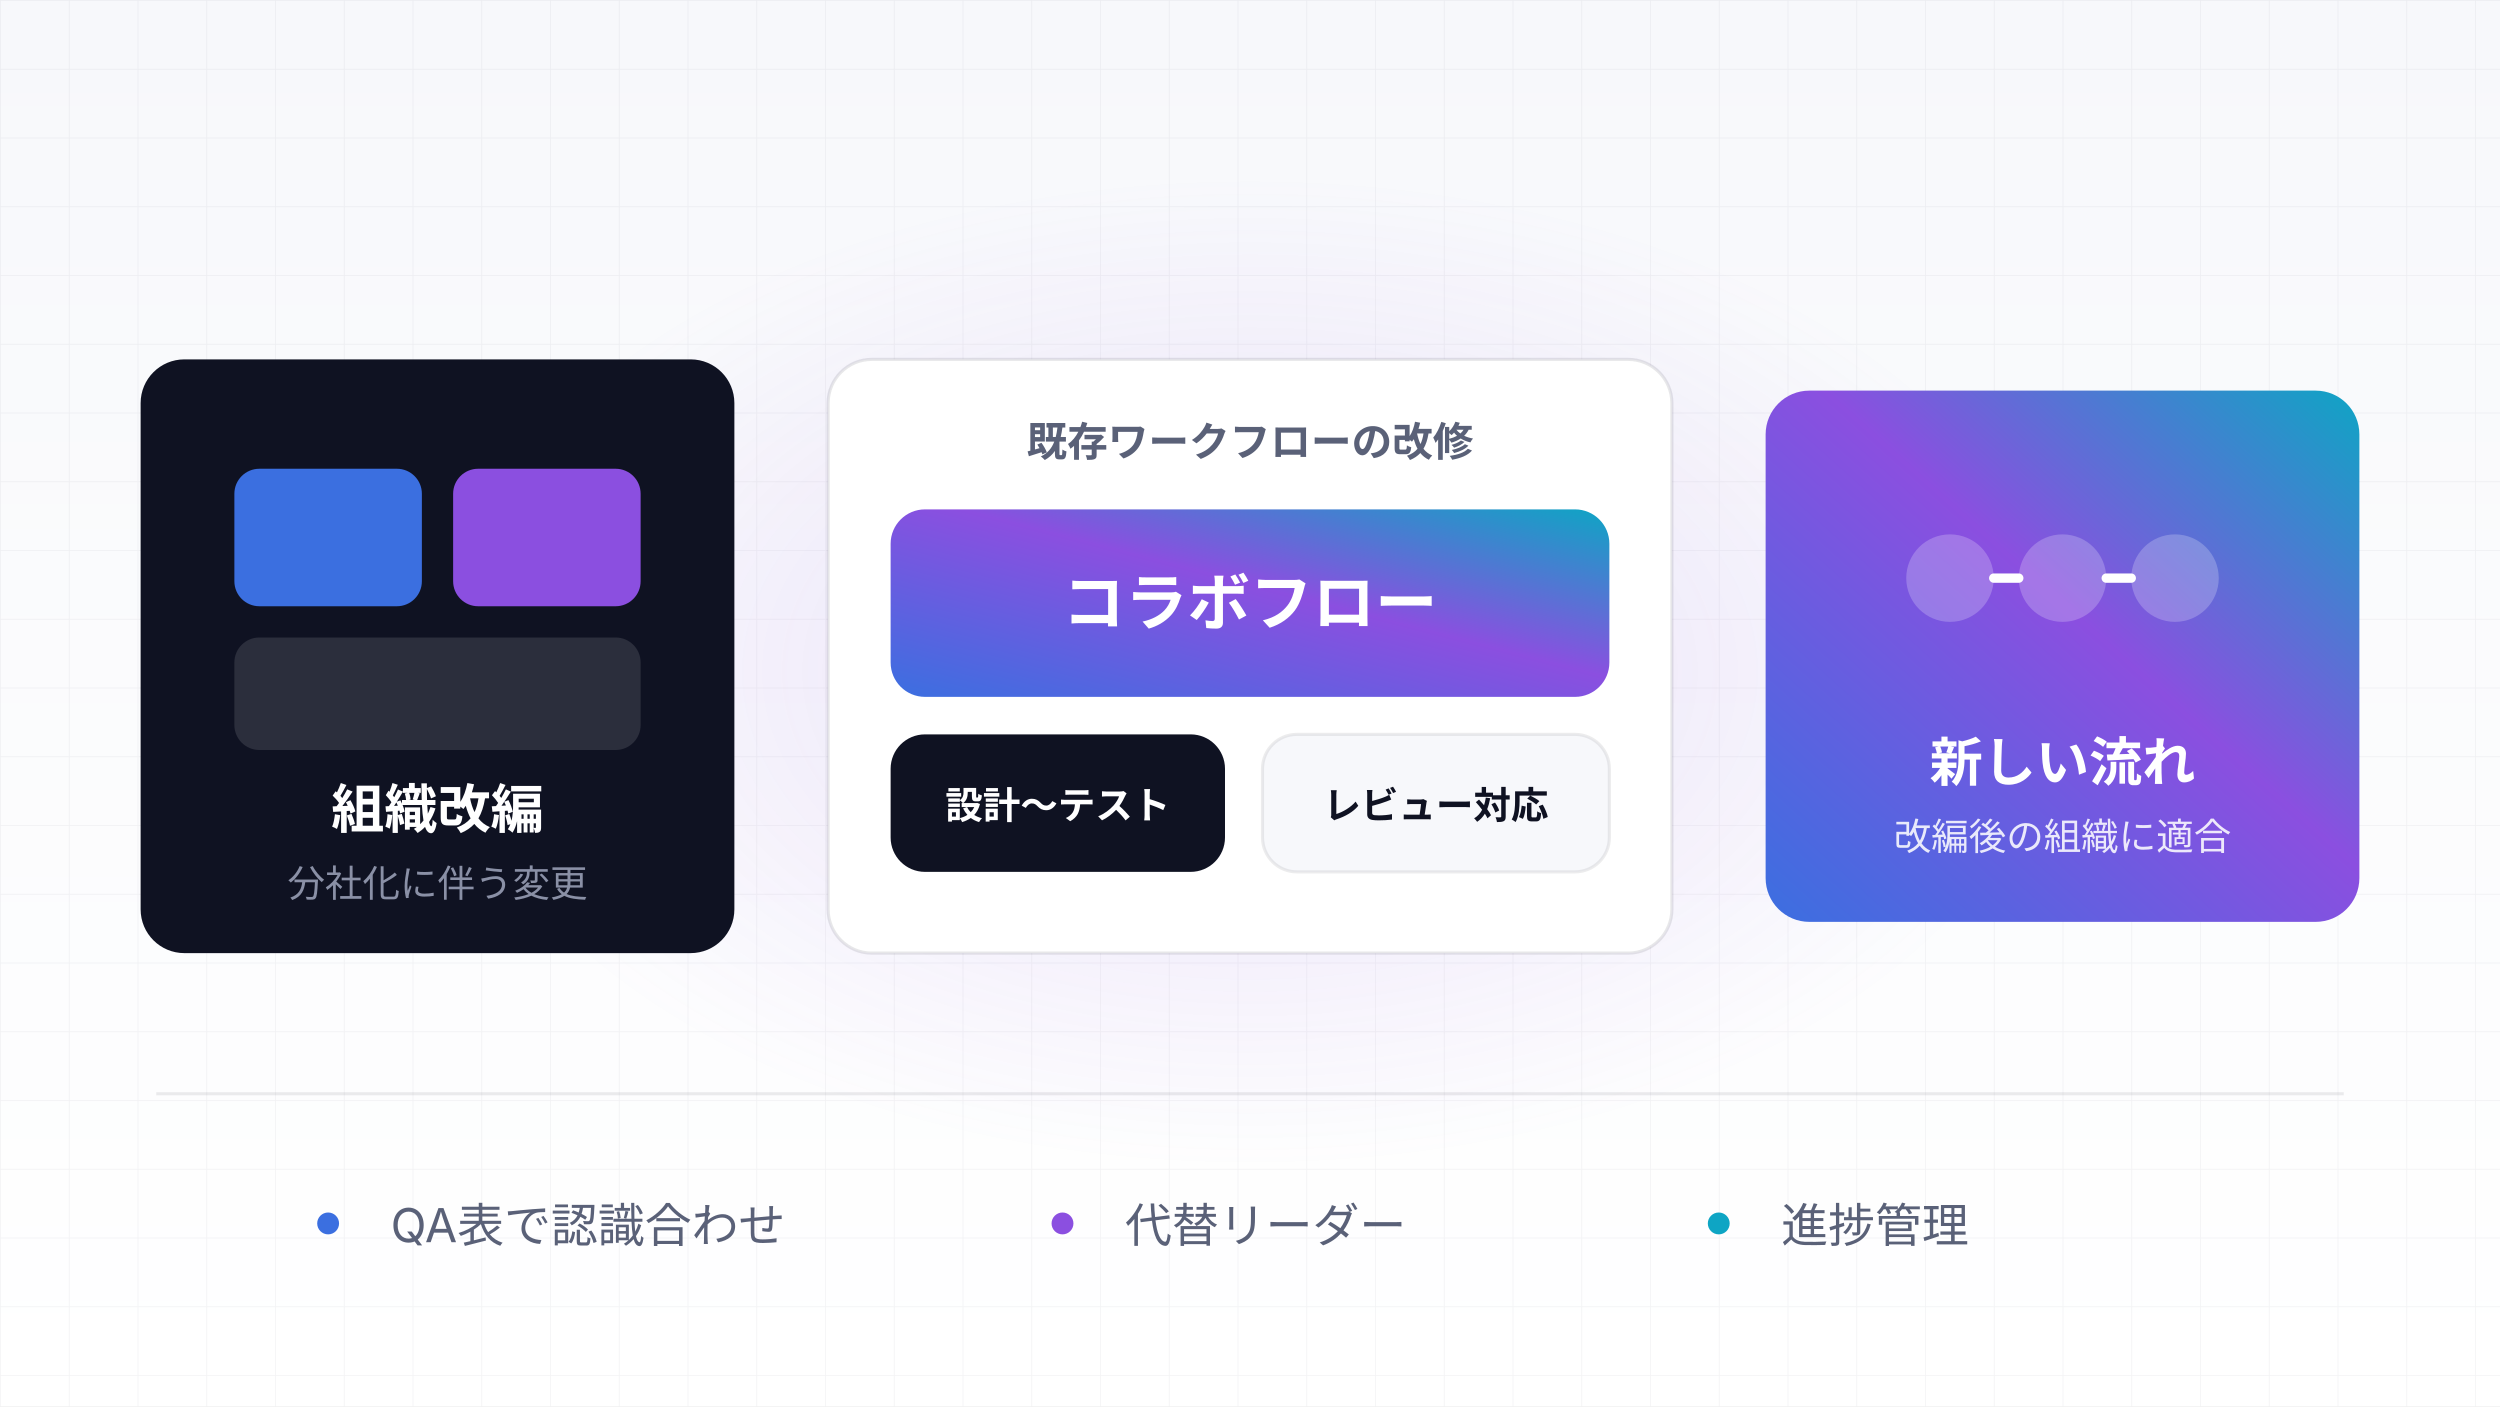
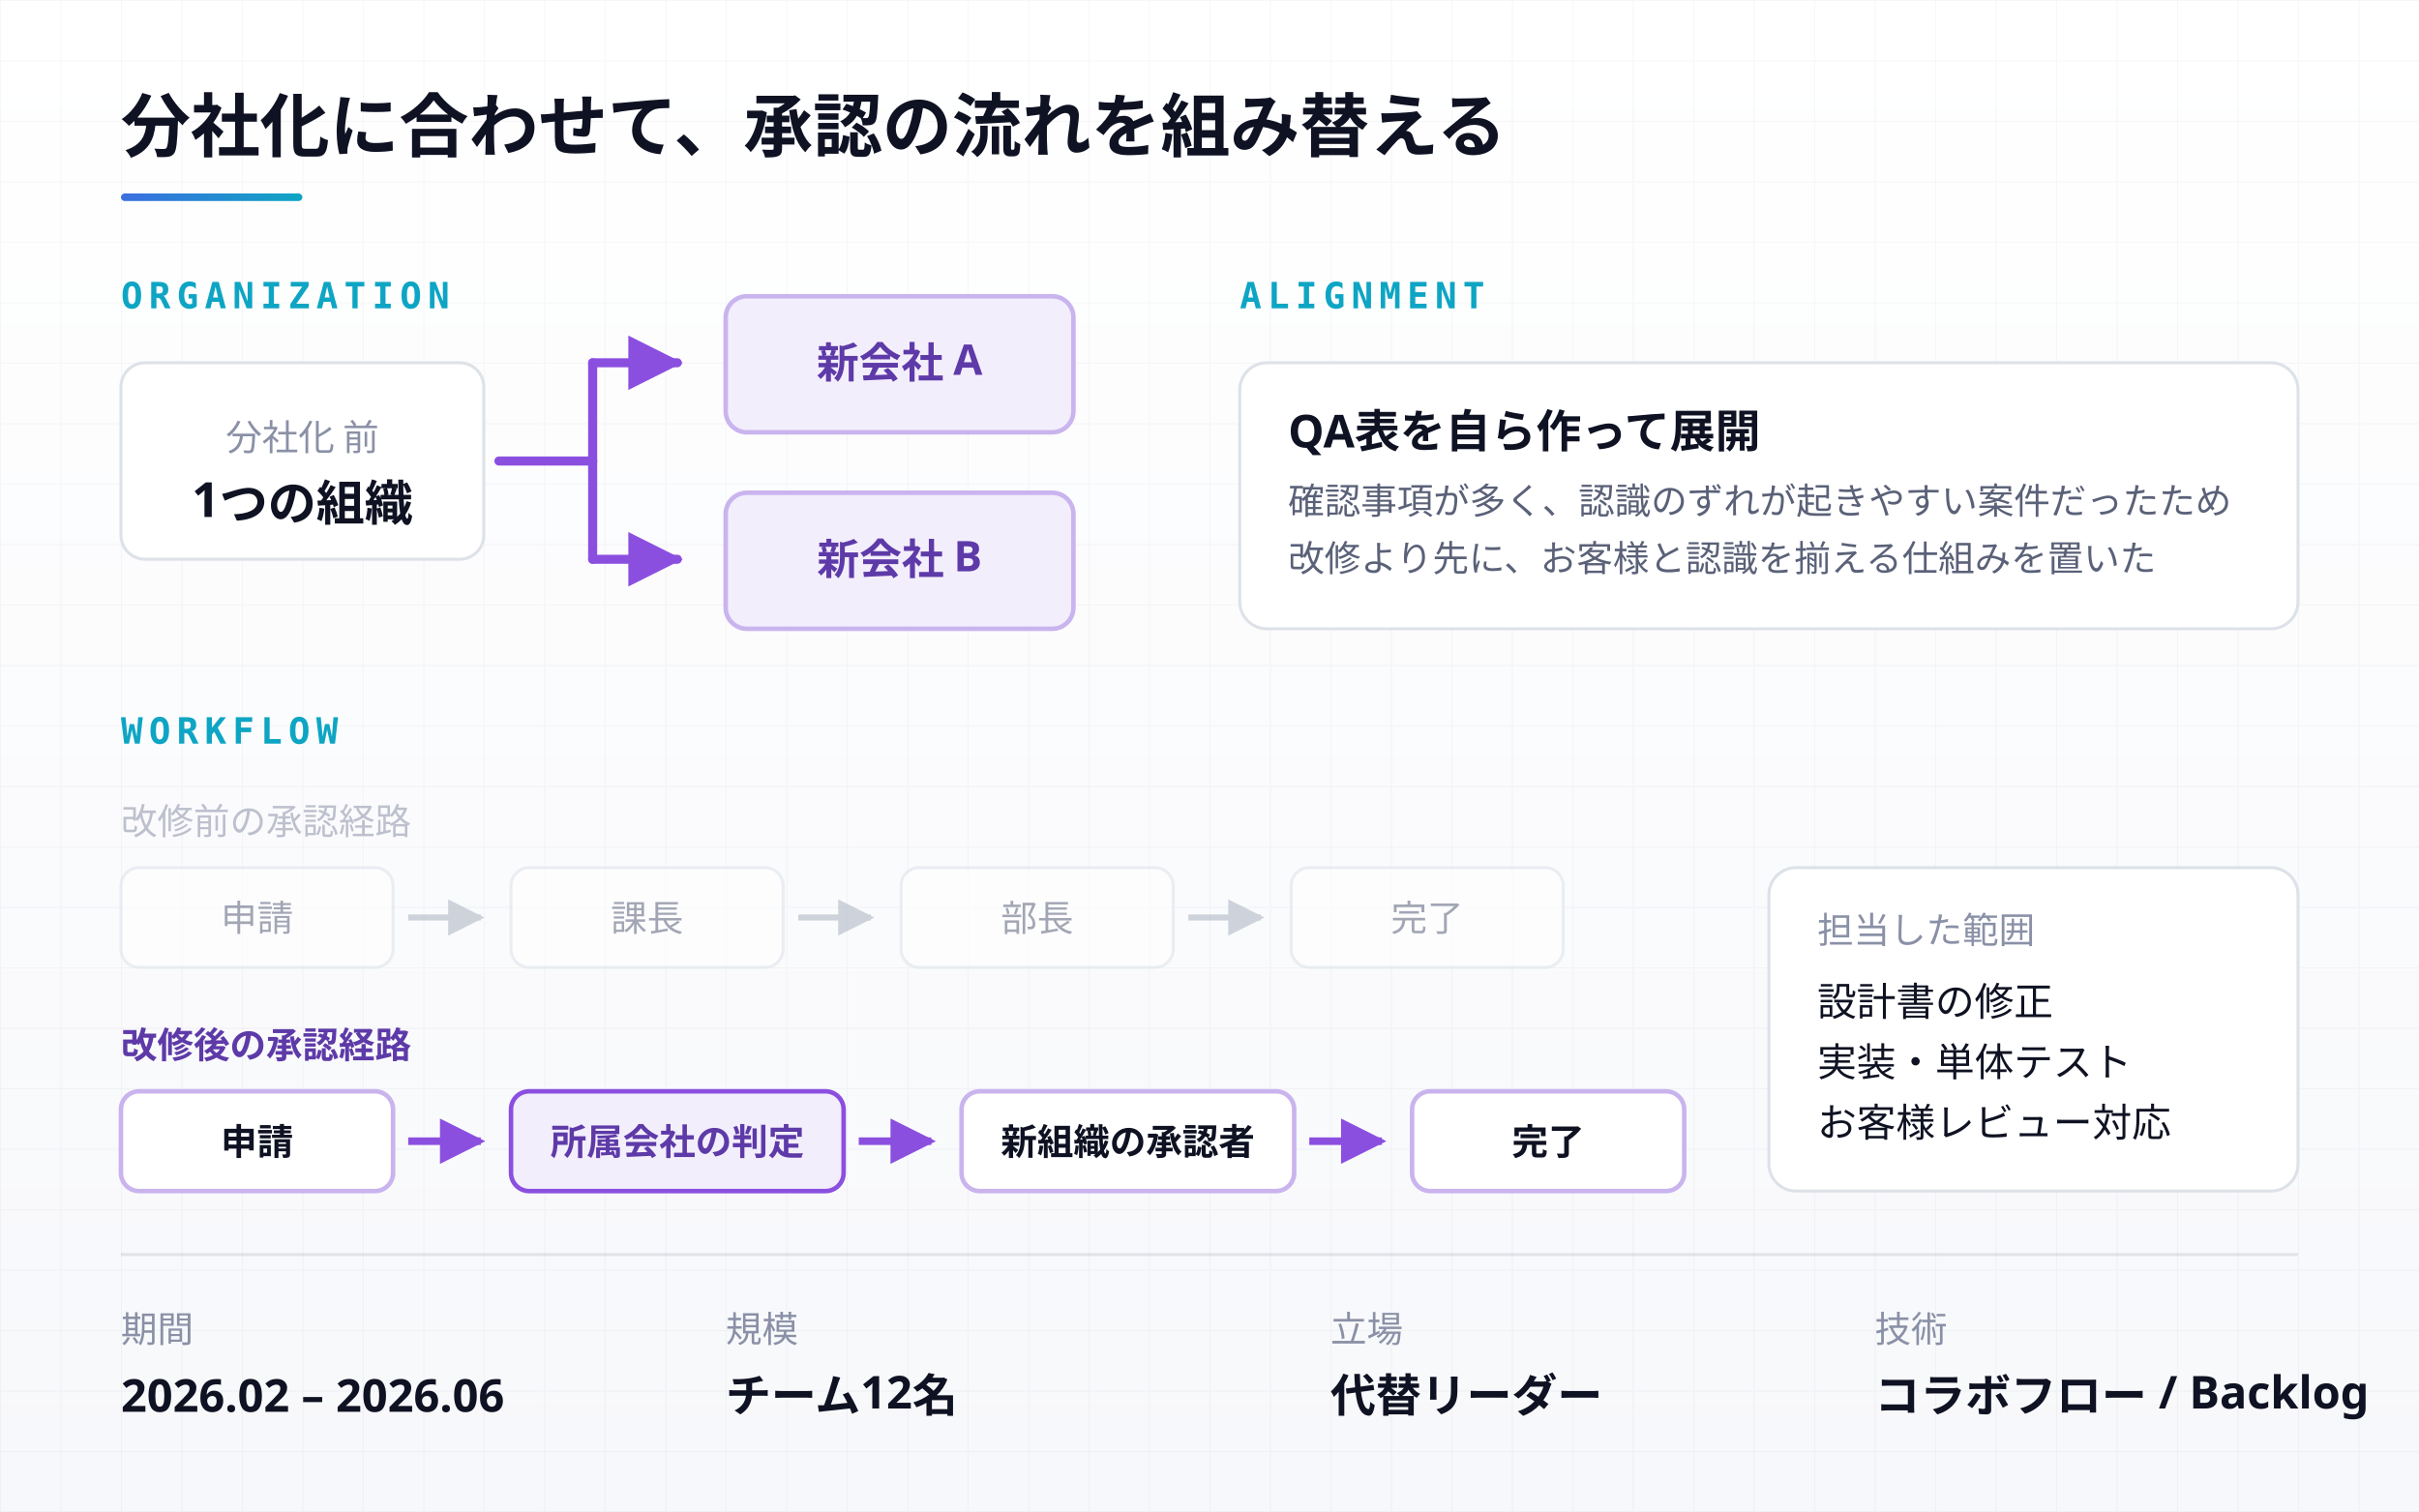
- <svg xmlns="http://www.w3.org/2000/svg" viewBox="0 0 1600 900" width="1600" height="900" role="img" aria-label="分社化による組織改編に合わせて、コラボフローのワークフローを改修したことを表した図">
+ <svg xmlns="http://www.w3.org/2000/svg" viewBox="0 0 1600 1000" width="1600" height="1000" role="img" aria-label="分社化により組織が2つに分かれたことに伴い、コラボフローの承認経路を新しい組織に合わせて組み替えたことを表した図">
  <defs>
-     <linearGradient id="brand" x1="0" y1="1" x2="1" y2="0">
+     <linearGradient id="g1" x1="0" y1="0" x2="1" y2="0">
      <stop offset="0%" stop-color="#3B6FE0" />
-       <stop offset="55%" stop-color="#8B4FE0" />
      <stop offset="100%" stop-color="#0EA5C4" />
    </linearGradient>
-     <linearGradient id="fade" x1="0" y1="0" x2="0" y2="1">
-       <stop offset="0%" stop-color="#F7F8FB" />
-       <stop offset="100%" stop-color="#FFFFFF" />
+     <linearGradient id="paper" x1="0" y1="0" x2="0" y2="1">
+       <stop offset="0%" stop-color="#FFFFFF" />
+       <stop offset="100%" stop-color="#F7F8FB" />
    </linearGradient>
-     <pattern id="grid" width="44" height="44" patternUnits="userSpaceOnUse">
-       <path d="M44 0H0V44" fill="none" stroke="#0F1222" stroke-opacity="0.05" stroke-width="1" />
+     <pattern id="grid" width="40" height="40" patternUnits="userSpaceOnUse">
+       <path d="M40 0H0V40" fill="none" stroke="#0F1222" stroke-opacity="0.04" stroke-width="1" />
    </pattern>
-     <radialGradient id="glow" cx="50%" cy="50%" r="50%">
-       <stop offset="0%" stop-color="#8B4FE0" stop-opacity="0.16" />
-       <stop offset="100%" stop-color="#8B4FE0" stop-opacity="0" />
-     </radialGradient>
+     <marker id="ar" viewBox="0 0 10 10" refX="9" refY="5" markerWidth="6" markerHeight="6" orient="auto">
+       <path d="M0 0 L10 5 L0 10 z" fill="#8B4FE0" />
+     </marker>
+     <marker id="arg" viewBox="0 0 10 10" refX="9" refY="5" markerWidth="6" markerHeight="6" orient="auto">
+       <path d="M0 0 L10 5 L0 10 z" fill="#A9B2C0" />
+     </marker>
  </defs>
-   <rect width="1600" height="900" fill="url(#fade)" />
-   <rect width="1600" height="900" fill="url(#grid)" />
-   <ellipse cx="800" cy="430" rx="520" ry="320" fill="url(#glow)" />
+   <rect width="1600" height="1000" fill="url(#paper)" />
+   <rect width="1600" height="1000" fill="url(#grid)" />
+   <text x="80" y="100" font-family="system-ui, -apple-system, sans-serif" font-size="46" font-weight="800" fill="#0F1222">分社化に合わせて、承認の流れを組み替える</text>
+   <rect x="80" y="128" width="120" height="5" rx="2.5" fill="url(#g1)" />
+   <text x="80" y="204" font-family="ui-monospace, monospace" font-size="24" font-weight="600" fill="#0EA5C4" letter-spacing="4">ORGANIZATION</text>
  <g>
-     <rect x="90" y="230" width="380" height="380" rx="28" fill="#0F1222" />
-     <rect x="150" y="300" width="120" height="88" rx="16" fill="#3B6FE0" />
-     <rect x="290" y="300" width="120" height="88" rx="16" fill="#8B4FE0" />
-     <rect x="150" y="408" width="260" height="72" rx="16" fill="#FFFFFF" fill-opacity="0.12" />
-     <text x="280" y="530" text-anchor="middle" font-family="system-ui, -apple-system, 'Segoe UI', sans-serif" font-size="34" font-weight="800" fill="#FFFFFF">組織改編</text>
-     <text x="280" y="574" text-anchor="middle" font-family="system-ui, -apple-system, 'Segoe UI', sans-serif" font-size="24" fill="#8A90A6">分社化に伴う変更</text>
+     <rect x="80" y="240" width="240" height="130" rx="16" fill="#FFFFFF" stroke="#DDE2E8" stroke-width="2" />
+     <text x="200" y="298" text-anchor="middle" font-family="system-ui, sans-serif" font-size="24" fill="#8A90A6">分社化 前</text>
+     <text x="200" y="342" text-anchor="middle" font-family="system-ui, sans-serif" font-size="32" font-weight="700" fill="#0F1222">1つの組織</text>
+     <path d="M330 305 H392" stroke="#8B4FE0" stroke-width="6" stroke-linecap="round" />
+     <path d="M392 305 V240" stroke="#8B4FE0" stroke-width="6" stroke-linecap="round" />
+     <path d="M392 305 V370" stroke="#8B4FE0" stroke-width="6" stroke-linecap="round" />
+     <path d="M392 240 H448" stroke="#8B4FE0" stroke-width="6" stroke-linecap="round" marker-end="url(#ar)" />
+     <path d="M392 370 H448" stroke="#8B4FE0" stroke-width="6" stroke-linecap="round" marker-end="url(#ar)" />
+     <rect x="480" y="196" width="230" height="90" rx="14" fill="#F3EEFC" stroke="#C9B4EE" stroke-width="3" />
+     <text x="595" y="250" text-anchor="middle" font-family="system-ui, sans-serif" font-size="28" font-weight="700" fill="#5E3AA8">新会社 A</text>
+     <rect x="480" y="326" width="230" height="90" rx="14" fill="#F3EEFC" stroke="#C9B4EE" stroke-width="3" />
+     <text x="595" y="380" text-anchor="middle" font-family="system-ui, sans-serif" font-size="28" font-weight="700" fill="#5E3AA8">新会社 B</text>
  </g>
  <g>
-     <rect x="530" y="230" width="540" height="380" rx="28" fill="#FFFFFF" stroke="#0F1222" stroke-opacity="0.10" stroke-width="2" />
-     <text x="800" y="292" text-anchor="middle" font-family="system-ui, -apple-system, 'Segoe UI', sans-serif" font-size="26" font-weight="700" fill="#5A6178">既存ワークフローの改修</text>
-     <rect x="570" y="326" width="460" height="120" rx="22" fill="url(#brand)" />
-     <text x="800" y="400" text-anchor="middle" font-family="system-ui, -apple-system, 'Segoe UI', sans-serif" font-size="40" font-weight="800" fill="#FFFFFF">コラボフロー</text>
-     <rect x="570" y="470" width="214" height="88" rx="22" fill="#0F1222" />
-     <text x="677" y="524" text-anchor="middle" font-family="system-ui, -apple-system, 'Segoe UI', sans-serif" font-size="24" font-weight="700" fill="#FFFFFF">設計〜テスト</text>
-     <rect x="808" y="470" width="222" height="88" rx="22" fill="#F7F8FB" stroke="#0F1222" stroke-opacity="0.08" stroke-width="2" />
-     <text x="919" y="524" text-anchor="middle" font-family="system-ui, -apple-system, 'Segoe UI', sans-serif" font-size="24" font-weight="700" fill="#0F1222">レビュー対応</text>
+     <text x="820" y="204" font-family="ui-monospace, monospace" font-size="24" font-weight="600" fill="#0EA5C4" letter-spacing="4">ALIGNMENT</text>
+     <rect x="820" y="240" width="700" height="176" rx="18" fill="#FFFFFF" stroke="#DDE2E8" stroke-width="2" />
+     <text x="852" y="296" font-family="system-ui, sans-serif" font-size="30" font-weight="700" fill="#0F1222">QA表を自ら作って展開</text>
+     <text x="852" y="340" font-family="system-ui, sans-serif" font-size="24" fill="#5A6178">確認事項が多く、認識のずれが起きやすい案件だったため</text>
+     <text x="852" y="378" font-family="system-ui, sans-serif" font-size="24" fill="#5A6178">改修より先に、お客様と認識を揃える仕組みを置いた</text>
+   </g>
+   <text x="80" y="492" font-family="ui-monospace, monospace" font-size="24" font-weight="600" fill="#0EA5C4" letter-spacing="4">WORKFLOW</text>
+   <g opacity="0.55">
+     <text x="80" y="552" font-family="system-ui, sans-serif" font-size="24" fill="#8A90A6">改修前の承認経路</text>
+     <g>
+       <rect x="80" y="574" width="180" height="66" rx="12" fill="#FFFFFF" stroke="#DDE2E8" stroke-width="2" />
+       <text x="170" y="616" text-anchor="middle" font-family="system-ui, sans-serif" font-size="24" fill="#5A6178">申請</text>
+       <path d="M270 607 H318" stroke="#A9B2C0" stroke-width="4" marker-end="url(#arg)" />
+       <rect x="338" y="574" width="180" height="66" rx="12" fill="#FFFFFF" stroke="#DDE2E8" stroke-width="2" />
+       <text x="428" y="616" text-anchor="middle" font-family="system-ui, sans-serif" font-size="24" fill="#5A6178">課長</text>
+       <path d="M528 607 H576" stroke="#A9B2C0" stroke-width="4" marker-end="url(#arg)" />
+       <rect x="596" y="574" width="180" height="66" rx="12" fill="#FFFFFF" stroke="#DDE2E8" stroke-width="2" />
+       <text x="686" y="616" text-anchor="middle" font-family="system-ui, sans-serif" font-size="24" fill="#5A6178">部長</text>
+       <path d="M786 607 H834" stroke="#A9B2C0" stroke-width="4" marker-end="url(#arg)" />
+       <rect x="854" y="574" width="180" height="66" rx="12" fill="#FFFFFF" stroke="#DDE2E8" stroke-width="2" />
+       <text x="944" y="616" text-anchor="middle" font-family="system-ui, sans-serif" font-size="24" fill="#5A6178">完了</text>
+     </g>
  </g>
  <g>
-     <rect x="1130" y="250" width="380" height="340" rx="28" fill="url(#brand)" />
-     <circle cx="1248" cy="370" r="28" fill="#FFFFFF" fill-opacity="0.22" />
-     <circle cx="1320" cy="370" r="28" fill="#FFFFFF" fill-opacity="0.22" />
-     <circle cx="1392" cy="370" r="28" fill="#FFFFFF" fill-opacity="0.22" />
-     <path d="M1276 370 H1292" stroke="#FFFFFF" stroke-width="6" stroke-linecap="round" />
-     <path d="M1348 370 H1364" stroke="#FFFFFF" stroke-width="6" stroke-linecap="round" />
-     <text x="1320" y="500" text-anchor="middle" font-family="system-ui, -apple-system, 'Segoe UI', sans-serif" font-size="34" font-weight="800" fill="#FFFFFF">新しい流れ</text>
-     <text x="1320" y="544" text-anchor="middle" font-family="system-ui, -apple-system, 'Segoe UI', sans-serif" font-size="24" fill="#FFFFFF" fill-opacity="0.86">改編後の組織に適合</text>
+     <text x="80" y="700" font-family="system-ui, sans-serif" font-size="24" font-weight="700" fill="#5E3AA8">改修後の承認経路</text>
+     <g>
+       <rect x="80" y="722" width="180" height="66" rx="12" fill="#FFFFFF" stroke="#C9B4EE" stroke-width="3" />
+       <text x="170" y="764" text-anchor="middle" font-family="system-ui, sans-serif" font-size="24" font-weight="700" fill="#0F1222">申請</text>
+       <path d="M270 755 H318" stroke="#8B4FE0" stroke-width="5" marker-end="url(#ar)" />
+       <rect x="338" y="722" width="220" height="66" rx="12" fill="#F3EEFC" stroke="#8B4FE0" stroke-width="3" />
+       <text x="448" y="764" text-anchor="middle" font-family="system-ui, sans-serif" font-size="24" font-weight="700" fill="#5E3AA8">所属会社の判定</text>
+       <path d="M568 755 H616" stroke="#8B4FE0" stroke-width="5" marker-end="url(#ar)" />
+       <rect x="636" y="722" width="220" height="66" rx="12" fill="#FFFFFF" stroke="#C9B4EE" stroke-width="3" />
+       <text x="746" y="764" text-anchor="middle" font-family="system-ui, sans-serif" font-size="24" font-weight="700" fill="#0F1222">新組織の承認者</text>
+       <path d="M866 755 H914" stroke="#8B4FE0" stroke-width="5" marker-end="url(#ar)" />
+       <rect x="934" y="722" width="180" height="66" rx="12" fill="#FFFFFF" stroke="#C9B4EE" stroke-width="3" />
+       <text x="1024" y="764" text-anchor="middle" font-family="system-ui, sans-serif" font-size="24" font-weight="700" fill="#0F1222">完了</text>
+     </g>
+     <rect x="1170" y="574" width="350" height="214" rx="18" fill="#FFFFFF" stroke="#DDE2E8" stroke-width="2" />
+     <text x="1202" y="624" font-family="system-ui, sans-serif" font-size="24" fill="#8A90A6">担当した範囲</text>
+     <g font-family="system-ui, sans-serif" font-size="26" fill="#0F1222">
+       <text x="1202" y="672">設計書の修正</text>
+       <text x="1202" y="712">実装・単体テスト</text>
+       <text x="1202" y="752">お客様レビュー対応</text>
+     </g>
  </g>
-   <g font-family="system-ui, -apple-system, 'Segoe UI', sans-serif" font-size="30" fill="#5A6178" text-anchor="middle">
-     <path d="M100 700 H1500" stroke="#0F1222" stroke-opacity="0.08" stroke-width="2" />
-     <circle cx="210" cy="783" r="7" fill="#3B6FE0" />
-     <text x="250" y="795" text-anchor="start">QA表で認識合わせ</text>
-     <circle cx="680" cy="783" r="7" fill="#8B4FE0" />
-     <text x="720" y="795" text-anchor="start">代替リーダー</text>
-     <circle cx="1100" cy="783" r="7" fill="#0EA5C4" />
-     <text x="1140" y="795" text-anchor="start">進捗管理</text>
+   <line x1="80" y1="830" x2="1520" y2="830" stroke="#0F1222" stroke-opacity="0.09" stroke-width="2" />
+   <g font-family="system-ui, sans-serif">
+     <text x="80" y="888" font-family="ui-monospace, monospace" font-size="24" fill="#8A90A6">期間</text>
+     <text x="80" y="934" font-size="30" font-weight="700" fill="#0F1222">2026.02 – 2026.06</text>
+     <text x="480" y="888" font-family="ui-monospace, monospace" font-size="24" fill="#8A90A6">規模</text>
+     <text x="480" y="934" font-size="30" font-weight="700" fill="#0F1222">チーム12名</text>
+     <text x="880" y="888" font-family="ui-monospace, monospace" font-size="24" fill="#8A90A6">立場</text>
+     <text x="880" y="934" font-size="30" font-weight="700" fill="#0F1222">代替リーダー</text>
+     <text x="1240" y="888" font-family="ui-monospace, monospace" font-size="24" fill="#8A90A6">技術</text>
+     <text x="1240" y="934" font-size="30" font-weight="700" fill="#0F1222">コラボフロー / Backlog</text>
  </g>
</svg>
